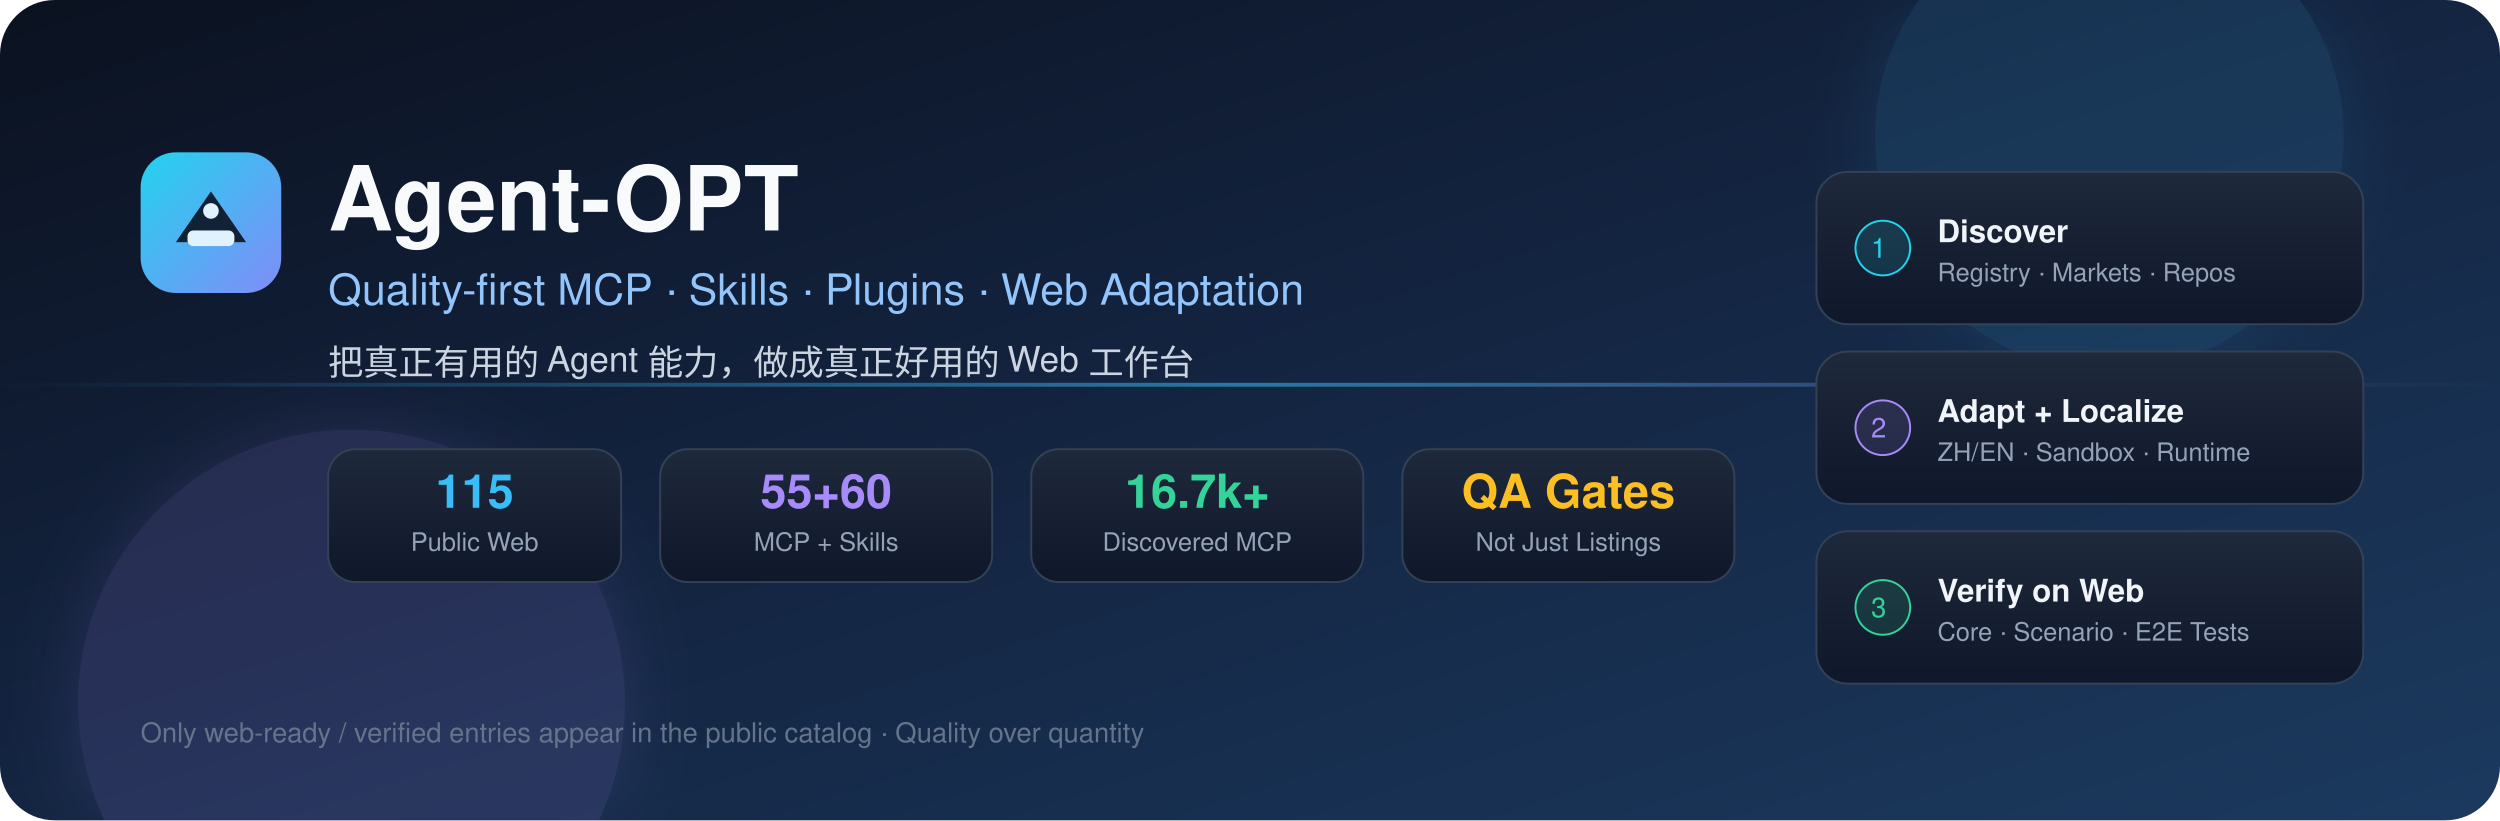
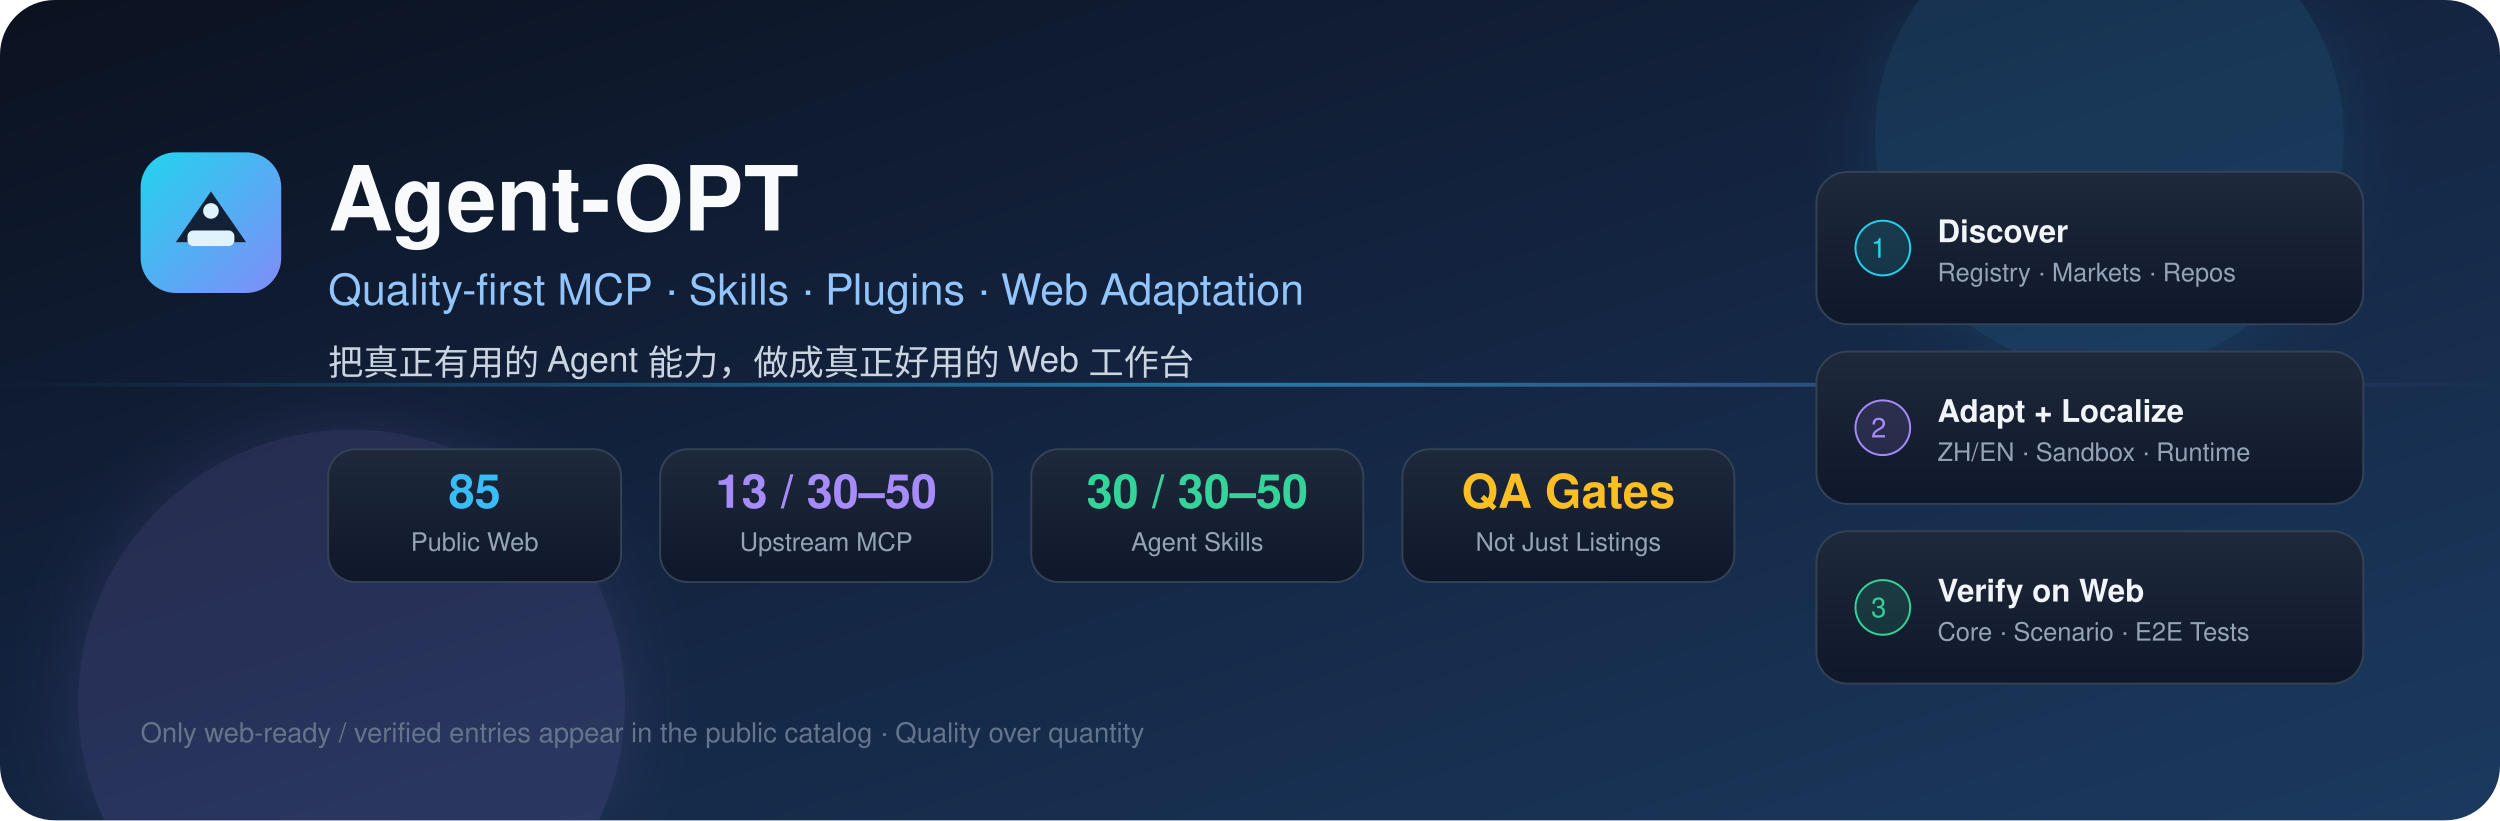
<svg xmlns="http://www.w3.org/2000/svg" width="1280" height="420" viewBox="0 0 1280 420" role="img" aria-label="Agent-OPT hero banner">
  <defs>
    <linearGradient id="bg" x1="0" y1="0" x2="1" y2="1">
      <stop offset="0%" stop-color="#0b1220" />
      <stop offset="45%" stop-color="#13233f" />
      <stop offset="100%" stop-color="#1b3a5f" />
    </linearGradient>
    <linearGradient id="glow" x1="0" y1="0" x2="1" y2="0">
      <stop offset="0%" stop-color="#38bdf8" stop-opacity="0.0" />
      <stop offset="50%" stop-color="#38bdf8" stop-opacity="0.55" />
      <stop offset="100%" stop-color="#a78bfa" stop-opacity="0.0" />
    </linearGradient>
    <linearGradient id="card" x1="0" y1="0" x2="0" y2="1">
      <stop offset="0%" stop-color="#1e293b" />
      <stop offset="100%" stop-color="#0f172a" />
    </linearGradient>
    <linearGradient id="accent" x1="0" y1="0" x2="1" y2="1">
      <stop offset="0%" stop-color="#22d3ee" />
      <stop offset="100%" stop-color="#818cf8" />
    </linearGradient>
    <filter id="soft" x="-20%" y="-20%" width="140%" height="140%">
      <feGaussianBlur stdDeviation="18" result="b" />
      <feMerge>
        <feMergeNode in="b" />
        <feMergeNode in="SourceGraphic" />
      </feMerge>
    </filter>
  </defs>
  <rect width="1280" height="420" rx="28" fill="url(#bg)" />
  <circle cx="1080" cy="70" r="120" fill="#38bdf8" opacity="0.12" filter="url(#soft)" />
  <circle cx="180" cy="360" r="140" fill="#a78bfa" opacity="0.14" filter="url(#soft)" />
  <rect x="0" y="196" width="1280" height="2" fill="url(#glow)" />
  <g transform="translate(72,78)">
    <rect width="72" height="72" rx="18" fill="url(#accent)" />
    <path d="M18 46 L36 20 L54 46 Z" fill="#0b1220" opacity="0.9" />
    <rect x="24" y="40" width="24" height="8" rx="3" fill="#e0f2fe" />
    <circle cx="36" cy="30" r="4" fill="#e0f2fe" />
  </g>
  <text x="168" y="118" fill="#f8fafc" font-family="Segoe UI, Helvetica, Arial, sans-serif" font-size="46" font-weight="700">Agent-OPT</text>
  <text x="168" y="156" fill="#93c5fd" font-family="Segoe UI, Helvetica, Arial, sans-serif" font-size="22">Quality-first MCP · Skills · Plugins · Web Adaptation</text>
  <text x="168" y="192" fill="#cbd5e1" font-family="Segoe UI, Helvetica, Arial, sans-serif" font-size="18">把真正有用的 Agent 能力，做成真正好用的 Web 工作台</text>
  <g font-family="Segoe UI, Helvetica, Arial, sans-serif">
    <g transform="translate(168,230)">
      <rect width="150" height="68" rx="14" fill="url(#card)" stroke="#334155" />
-       <text x="75" y="30" text-anchor="middle" fill="#38bdf8" font-size="24" font-weight="700">115</text>
+       <text x="75" y="30" text-anchor="middle" fill="#38bdf8" font-size="24" font-weight="700">85</text>
      <text x="75" y="52" text-anchor="middle" fill="#94a3b8" font-size="13">Public Web</text>
    </g>
    <g transform="translate(338,230)">
      <rect width="170" height="68" rx="14" fill="url(#card)" stroke="#334155" />
-       <text x="85" y="30" text-anchor="middle" fill="#a78bfa" font-size="24" font-weight="700">55+60</text>
-       <text x="85" y="52" text-anchor="middle" fill="#94a3b8" font-size="13">MCP + Skills</text>
+       <text x="85" y="30" text-anchor="middle" fill="#a78bfa" font-size="24" font-weight="700">13 / 30–50</text>
+       <text x="85" y="52" text-anchor="middle" fill="#94a3b8" font-size="13">Upstream MCP</text>
    </g>
    <g transform="translate(528,230)">
      <rect width="170" height="68" rx="14" fill="url(#card)" stroke="#334155" />
-       <text x="85" y="30" text-anchor="middle" fill="#34d399" font-size="24" font-weight="700">16.7k+</text>
-       <text x="85" y="52" text-anchor="middle" fill="#94a3b8" font-size="13">Discovered MCP</text>
+       <text x="85" y="30" text-anchor="middle" fill="#34d399" font-size="24" font-weight="700">30 / 30–50</text>
+       <text x="85" y="52" text-anchor="middle" fill="#94a3b8" font-size="13">Agent Skills</text>
    </g>
    <g transform="translate(718,230)">
      <rect width="170" height="68" rx="14" fill="url(#card)" stroke="#334155" />
      <text x="85" y="30" text-anchor="middle" fill="#fbbf24" font-size="24" font-weight="700">QA Gates</text>
      <text x="85" y="52" text-anchor="middle" fill="#94a3b8" font-size="13">Not Just Listings</text>
    </g>
  </g>
  <g font-family="Segoe UI, Helvetica, Arial, sans-serif">
    <g transform="translate(930,88)">
      <rect width="280" height="78" rx="16" fill="url(#card)" stroke="#334155" />
      <circle cx="34" cy="39" r="14" fill="#22d3ee22" stroke="#22d3ee" />
      <text x="28" y="44" fill="#22d3ee" font-size="14">1</text>
      <text x="62" y="36" fill="#f1f5f9" font-size="16" font-weight="600">Discover</text>
      <text x="62" y="56" fill="#94a3b8" font-size="13">Registry · Markets · Repos</text>
    </g>
    <g transform="translate(930,180)">
      <rect width="280" height="78" rx="16" fill="url(#card)" stroke="#334155" />
      <circle cx="34" cy="39" r="14" fill="#a78bfa22" stroke="#a78bfa" />
      <text x="28" y="44" fill="#a78bfa" font-size="14">2</text>
      <text x="62" y="36" fill="#f1f5f9" font-size="16" font-weight="600">Adapt + Localize</text>
      <text x="62" y="56" fill="#94a3b8" font-size="13">ZH/EN · Sandbox · Runtime</text>
    </g>
    <g transform="translate(930,272)">
      <rect width="280" height="78" rx="16" fill="url(#card)" stroke="#334155" />
      <circle cx="34" cy="39" r="14" fill="#34d39922" stroke="#34d399" />
      <text x="28" y="44" fill="#34d399" font-size="14">3</text>
      <text x="62" y="36" fill="#f1f5f9" font-size="16" font-weight="600">Verify on Web</text>
      <text x="62" y="56" fill="#94a3b8" font-size="13">Core · Scenario · E2E Tests</text>
    </g>
  </g>
  <text x="72" y="380" fill="#64748b" font-family="Segoe UI, Helvetica, Arial, sans-serif" font-size="14">Only web-ready / verified entries appear in the public catalog · Quality over quantity</text>
</svg>
